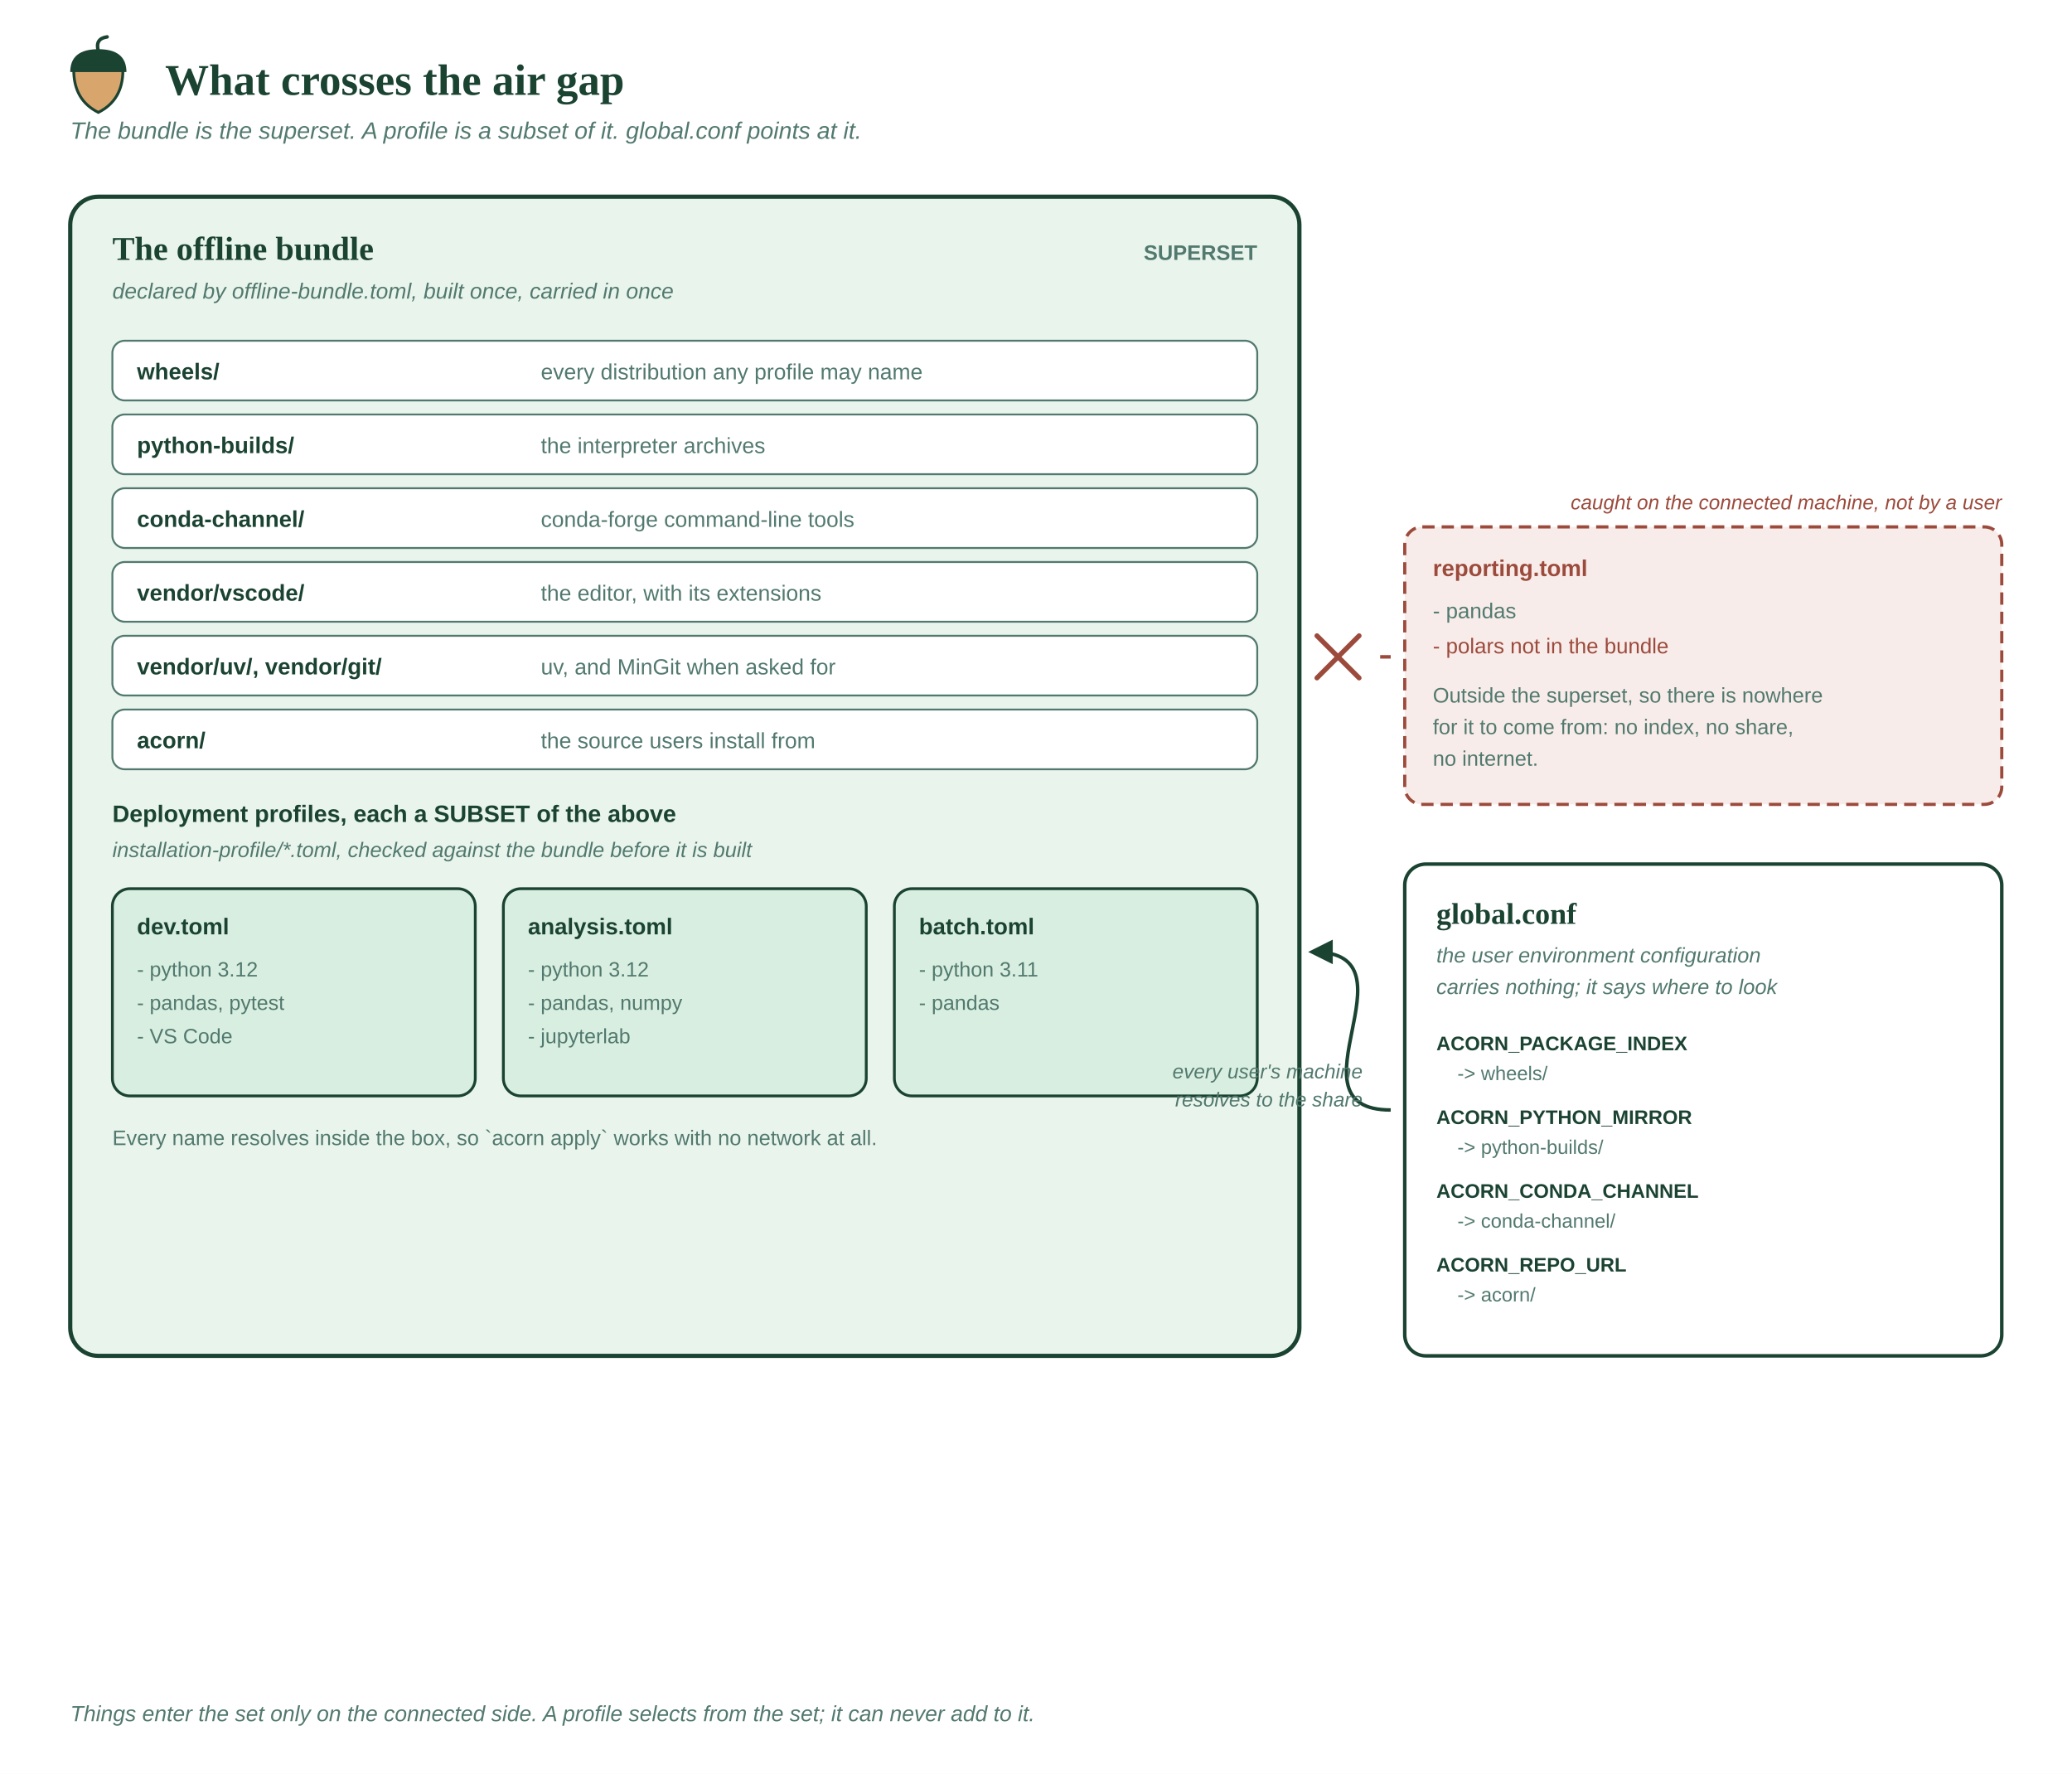
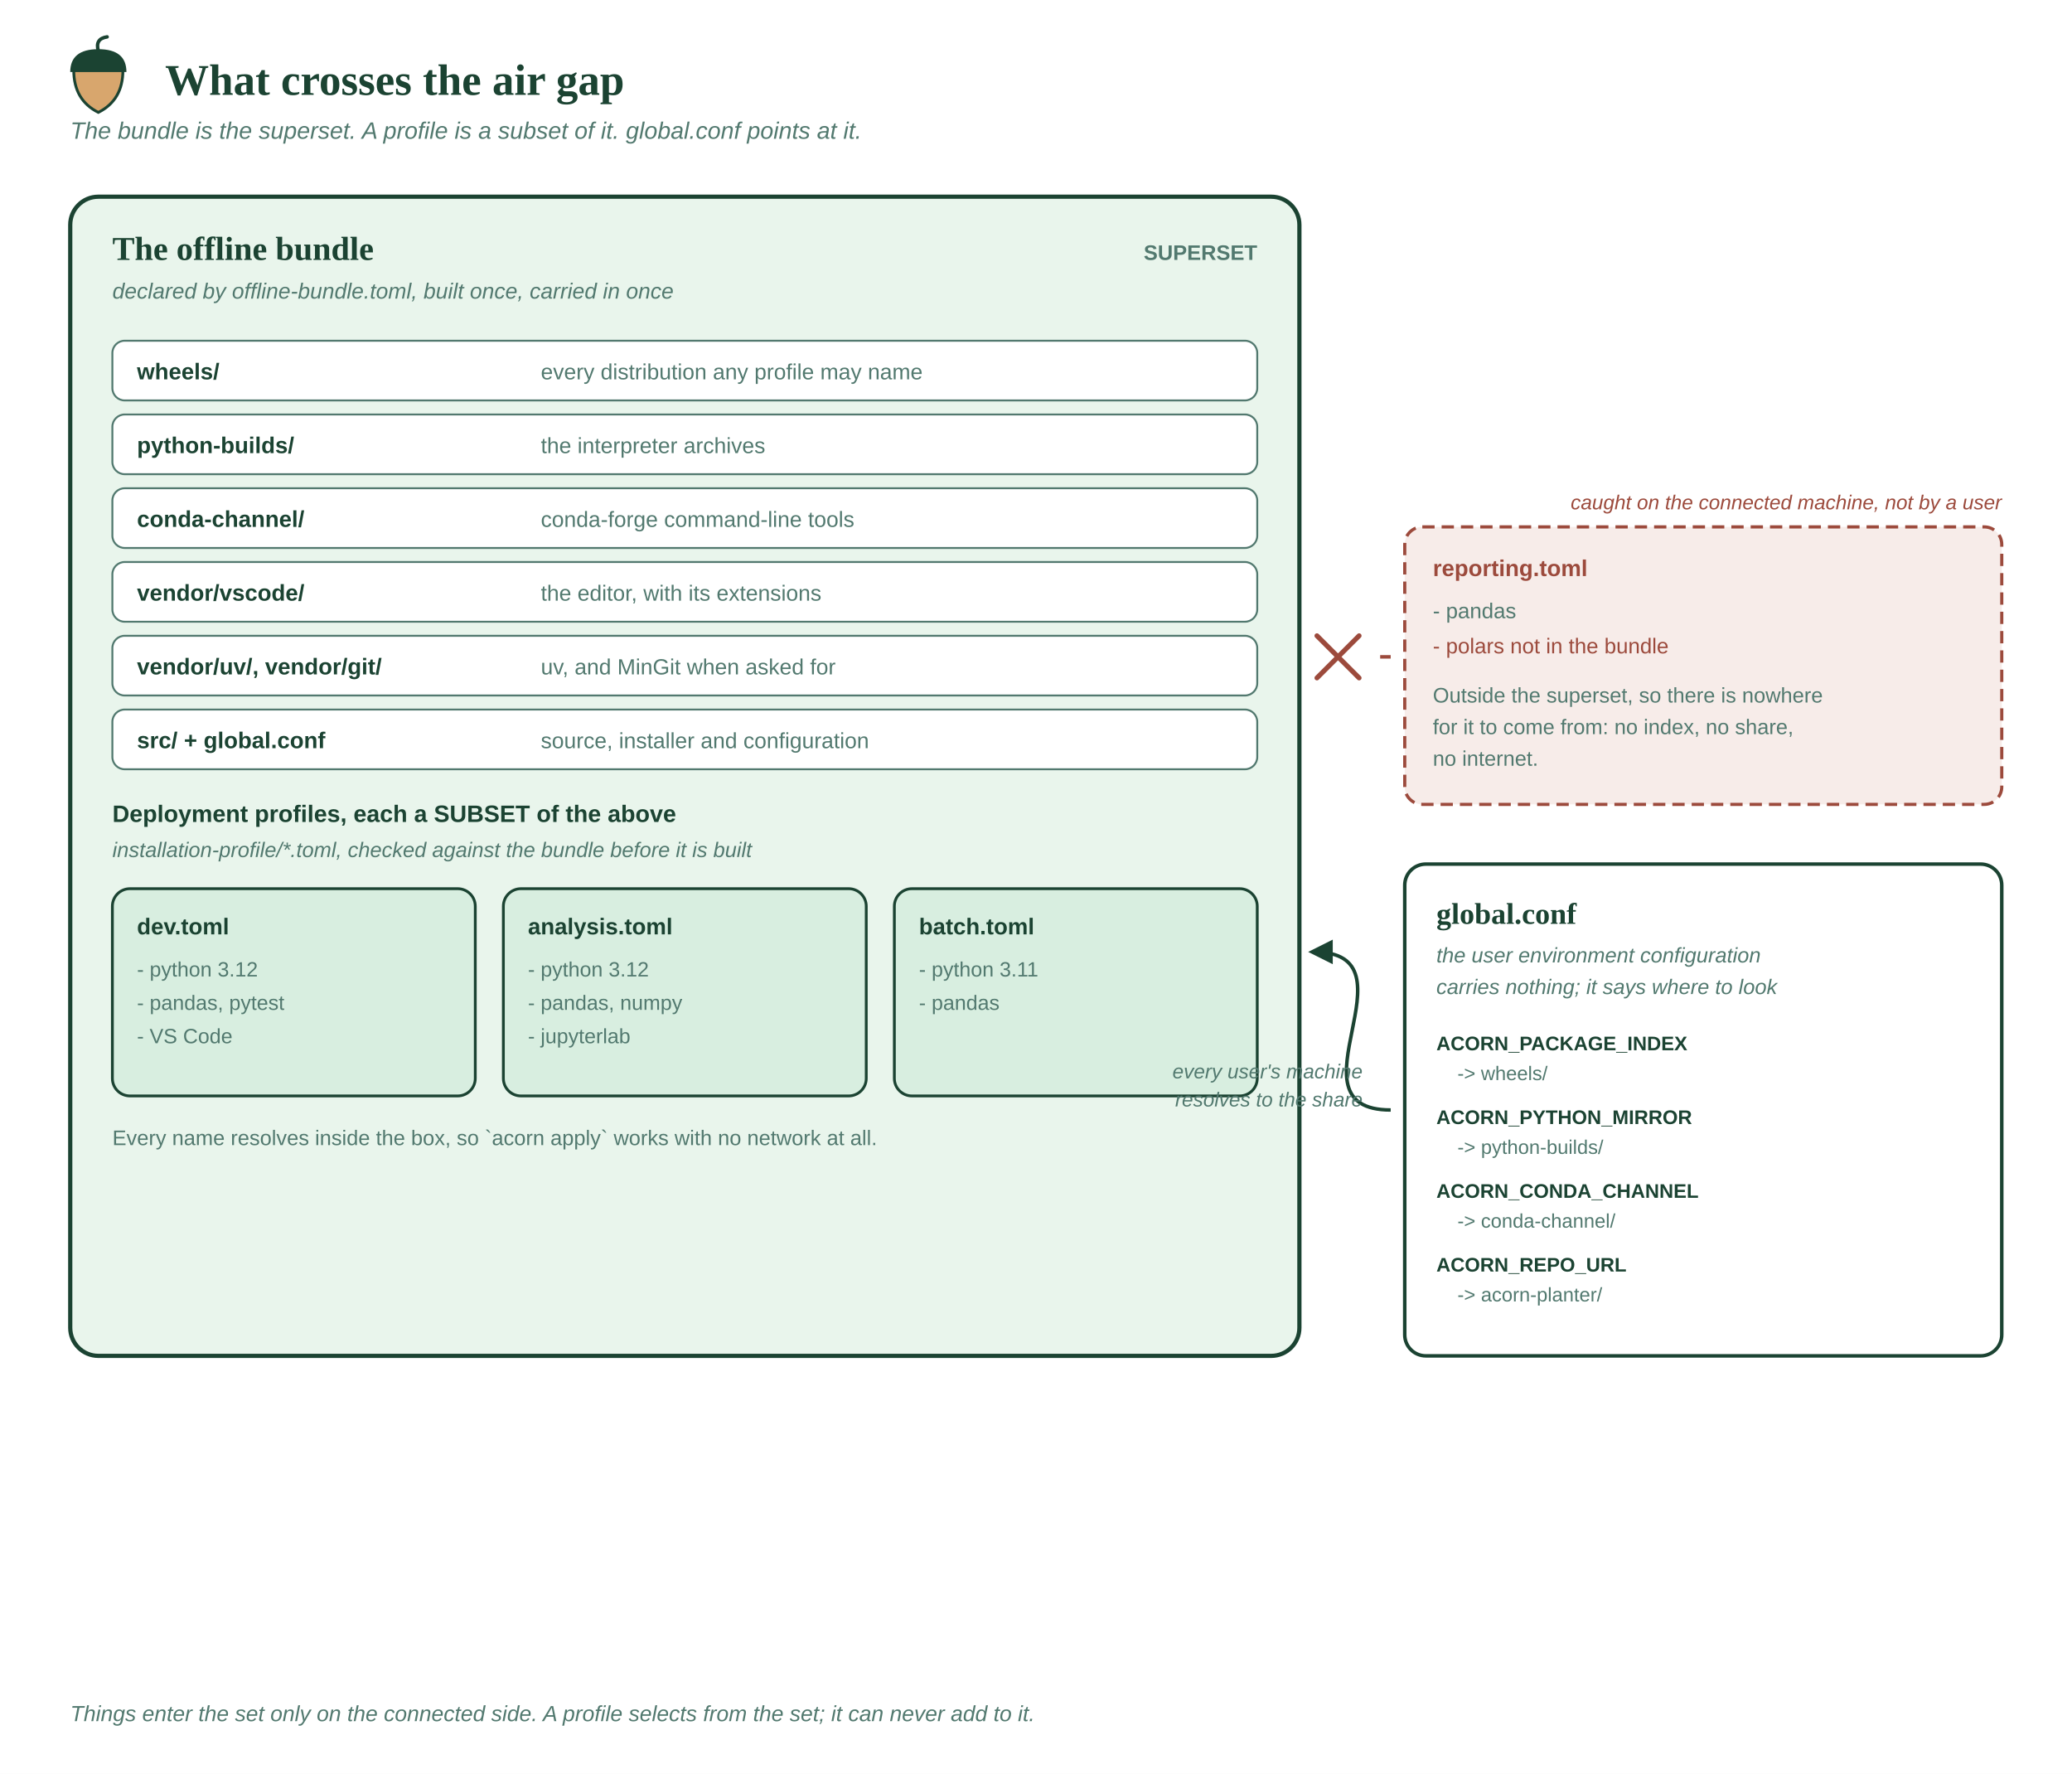
<svg xmlns="http://www.w3.org/2000/svg" width="1180" height="1010" viewBox="0 0 1180 1010" role="img" aria-label="The offline bundle as the superset of everything on the air-gapped network, with deployment profiles drawn as subsets inside it, a profile that asks for more drawn outside it, and global.conf outside pointing in.">
  <rect width="1180" height="1010" fill="#FFFFFF" />
  <defs>
    <style>
      .head  { font-family: Georgia, 'Times New Roman', serif; }
      .body  { font-family: Arial, Helvetica, sans-serif; }
      .fg    { fill: #1B4332; }
      .fw    { fill: #FFFFFF; }
      .fmute { fill: #52796F; }
    </style>
    <marker id="arrow" markerWidth="7" markerHeight="7" refX="5.5" refY="3.5" orient="auto">
      <path d="M0,0 L7,3.5 L0,7 Z" fill="#1B4332" />
    </marker>
    <symbol id="ic-cloud" viewBox="0 0 24 24">
      <path d="M6.5 18 C3.5 18 2 15.8 2 13.8 C2 11.6 3.8 10 5.8 10.1 C6.4 7.6 8.7 6 11.2 6.3 C13.6 6.6 15.4 8.6 15.5 11 C17.9 11.1 20 13 20 15.3 C20 17.4 18.2 18 17 18 Z" fill="none" stroke="currentColor" stroke-width="1.6" stroke-linejoin="round" />
    </symbol>
    <symbol id="ic-box" viewBox="0 0 24 24">
      <path d="M3 8 L12 4 L21 8 L12 12 Z" fill="none" stroke="currentColor" stroke-width="1.6" stroke-linejoin="round" />
      <path d="M3 8 V17 L12 21 V12" fill="none" stroke="currentColor" stroke-width="1.6" stroke-linejoin="round" />
      <path d="M21 8 V17 L12 21" fill="none" stroke="currentColor" stroke-width="1.6" stroke-linejoin="round" />
    </symbol>
    <symbol id="ic-server" viewBox="0 0 24 24">
      <rect x="3" y="4" width="18" height="6" rx="1.3" fill="none" stroke="currentColor" stroke-width="1.6" />
      <rect x="3" y="14" width="18" height="6" rx="1.3" fill="none" stroke="currentColor" stroke-width="1.6" />
      <circle cx="7" cy="7" r="1" fill="currentColor" />
      <circle cx="7" cy="17" r="1" fill="currentColor" />
    </symbol>
    <symbol id="ic-monitor" viewBox="0 0 24 24">
      <rect x="2.5" y="4" width="19" height="13" rx="1.4" fill="none" stroke="currentColor" stroke-width="1.6" />
      <line x1="8" y1="21" x2="16" y2="21" stroke="currentColor" stroke-width="1.6" stroke-linecap="round" />
      <line x1="12" y1="17" x2="12" y2="21" stroke="currentColor" stroke-width="1.6" stroke-linecap="round" />
    </symbol>
    <symbol id="ic-folder" viewBox="0 0 24 24">
      <path d="M3 6.5 C3 5.7 3.7 5 4.5 5 H9.5 L11.5 7.5 H19.5 C20.3 7.5 21 8.2 21 9 V17.5 C21 18.3 20.3 19 19.5 19 H4.5 C3.7 19 3 18.3 3 17.5 Z" fill="none" stroke="currentColor" stroke-width="1.6" stroke-linejoin="round" />
    </symbol>
    <symbol id="ic-doc" viewBox="0 0 24 24">
      <path d="M6 3 H14 L19 8 V20 C19 20.6 18.6 21 18 21 H6 C5.4 21 5 20.6 5 20 V4 C5 3.4 5.4 3 6 3 Z" fill="none" stroke="currentColor" stroke-width="1.6" stroke-linejoin="round" />
      <path d="M14 3 V8 H19" fill="none" stroke="currentColor" stroke-width="1.6" stroke-linejoin="round" />
      <line x1="8" y1="12" x2="16" y2="12" stroke="currentColor" stroke-width="1.4" stroke-linecap="round" />
      <line x1="8" y1="15.5" x2="16" y2="15.5" stroke="currentColor" stroke-width="1.4" stroke-linecap="round" />
      <line x1="8" y1="19" x2="12.5" y2="19" stroke="currentColor" stroke-width="1.4" stroke-linecap="round" />
    </symbol>
    <symbol id="ic-terminal" viewBox="0 0 24 24">
      <rect x="2.5" y="4" width="19" height="16" rx="1.6" fill="none" stroke="currentColor" stroke-width="1.6" />
      <path d="M6.5 9 L10.5 12 L6.5 15" fill="none" stroke="currentColor" stroke-width="1.6" stroke-linecap="round" stroke-linejoin="round" />
      <line x1="12" y1="15" x2="17" y2="15" stroke="currentColor" stroke-width="1.6" stroke-linecap="round" />
    </symbol>
  </defs>
  <g transform="translate(40,20)">
    <path d="M2 20 Q2 37 16 44 Q30 37 30 20 Z" fill="#D8A66D" stroke="#1B4332" stroke-width="1.6" />
    <path d="M0 21 Q0 8 16 8 Q32 8 32 21 Z" fill="#1B4332" />
    <path d="M16 9 Q14 2 21 1" stroke="#1B4332" stroke-width="2" stroke-linecap="round" fill="none" />
  </g>
  <text x="94" y="54" class="head fg" font-size="25" font-weight="700">What crosses the air gap</text>
  <text x="40" y="79" class="body fmute" font-size="13.5" font-style="italic">The bundle is the superset. A profile is a subset of it. global.conf points at it.</text>
  <rect x="40" y="112" width="700" height="660" rx="16" fill="#E9F5EC" stroke="#1B4332" stroke-width="2.4" />
  <text x="64" y="148" class="head fg" font-size="19" font-weight="700">The offline bundle</text>
  <text x="64" y="170" class="body fmute" font-size="12.5" font-style="italic">declared by offline-bundle.toml, built once, carried in once</text>
  <text x="716" y="148" class="body fmute" font-size="12" font-weight="700" text-anchor="end">SUPERSET</text>
  <rect x="64" y="194" width="652" height="34" rx="7" fill="#FFFFFF" stroke="#52796F" stroke-width="1.1" />
  <text x="78" y="216" class="body fg" font-size="13" font-weight="700" font-family="Consolas, 'SF Mono', Monaco, 'Courier New', monospace">wheels/</text>
  <text x="308" y="216" class="body fmute" font-size="12.5">every distribution any profile may name</text>
  <rect x="64" y="236" width="652" height="34" rx="7" fill="#FFFFFF" stroke="#52796F" stroke-width="1.1" />
  <text x="78" y="258" class="body fg" font-size="13" font-weight="700" font-family="Consolas, 'SF Mono', Monaco, 'Courier New', monospace">python-builds/</text>
  <text x="308" y="258" class="body fmute" font-size="12.5">the interpreter archives</text>
  <rect x="64" y="278" width="652" height="34" rx="7" fill="#FFFFFF" stroke="#52796F" stroke-width="1.1" />
  <text x="78" y="300" class="body fg" font-size="13" font-weight="700" font-family="Consolas, 'SF Mono', Monaco, 'Courier New', monospace">conda-channel/</text>
  <text x="308" y="300" class="body fmute" font-size="12.5">conda-forge command-line tools</text>
  <rect x="64" y="320" width="652" height="34" rx="7" fill="#FFFFFF" stroke="#52796F" stroke-width="1.1" />
  <text x="78" y="342" class="body fg" font-size="13" font-weight="700" font-family="Consolas, 'SF Mono', Monaco, 'Courier New', monospace">vendor/vscode/</text>
  <text x="308" y="342" class="body fmute" font-size="12.5">the editor, with its extensions</text>
  <rect x="64" y="362" width="652" height="34" rx="7" fill="#FFFFFF" stroke="#52796F" stroke-width="1.1" />
  <text x="78" y="384" class="body fg" font-size="13" font-weight="700" font-family="Consolas, 'SF Mono', Monaco, 'Courier New', monospace">vendor/uv/, vendor/git/</text>
  <text x="308" y="384" class="body fmute" font-size="12.5">uv, and MinGit when asked for</text>
  <rect x="64" y="404" width="652" height="34" rx="7" fill="#FFFFFF" stroke="#52796F" stroke-width="1.1" />
-   <text x="78" y="426" class="body fg" font-size="13" font-weight="700" font-family="Consolas, 'SF Mono', Monaco, 'Courier New', monospace">acorn/</text>
-   <text x="308" y="426" class="body fmute" font-size="12.5">the source users install from</text>
+   <text x="78" y="426" class="body fg" font-size="13" font-weight="700" font-family="Consolas, 'SF Mono', Monaco, 'Courier New', monospace">src/ + global.conf</text>
+   <text x="308" y="426" class="body fmute" font-size="12.5">source, installer and configuration</text>
  <text x="64" y="468" class="body fg" font-size="13.5" font-weight="700">Deployment profiles, each a SUBSET of the above</text>
  <text x="64" y="488" class="body fmute" font-size="12" font-style="italic">installation-profile/*.toml, checked against the bundle before it is built</text>
  <rect x="64.0" y="506" width="206.667" height="118" rx="10" fill="#D8EEE0" stroke="#1B4332" stroke-width="1.6" />
  <text x="78.0" y="532" class="body fg" font-size="13" font-weight="700" font-family="Consolas, 'SF Mono', Monaco, 'Courier New', monospace">dev.toml</text>
  <text x="78.0" y="556" class="body fmute" font-size="11.8">- python 3.12</text>
  <text x="78.0" y="575" class="body fmute" font-size="11.8">- pandas, pytest</text>
  <text x="78.0" y="594" class="body fmute" font-size="11.8">- VS Code</text>
  <rect x="286.667" y="506" width="206.667" height="118" rx="10" fill="#D8EEE0" stroke="#1B4332" stroke-width="1.6" />
  <text x="300.667" y="532" class="body fg" font-size="13" font-weight="700" font-family="Consolas, 'SF Mono', Monaco, 'Courier New', monospace">analysis.toml</text>
  <text x="300.667" y="556" class="body fmute" font-size="11.8">- python 3.12</text>
  <text x="300.667" y="575" class="body fmute" font-size="11.8">- pandas, numpy</text>
  <text x="300.667" y="594" class="body fmute" font-size="11.8">- jupyterlab</text>
  <rect x="509.333" y="506" width="206.667" height="118" rx="10" fill="#D8EEE0" stroke="#1B4332" stroke-width="1.6" />
  <text x="523.333" y="532" class="body fg" font-size="13" font-weight="700" font-family="Consolas, 'SF Mono', Monaco, 'Courier New', monospace">batch.toml</text>
  <text x="523.333" y="556" class="body fmute" font-size="11.8">- python 3.11</text>
  <text x="523.333" y="575" class="body fmute" font-size="11.8">- pandas</text>
  <text x="64" y="652" class="body fmute" font-size="12">Every name resolves inside the box, so `acorn apply` works with no network at all.</text>
  <rect x="800" y="300" width="340" height="158" rx="10" fill="#F7ECE9" stroke="#9C4A3C" stroke-width="1.8" stroke-dasharray="7 4" />
  <text x="816" y="328" class="body" font-size="13" font-weight="700" font-family="Consolas, 'SF Mono', Monaco, 'Courier New', monospace" fill="#9C4A3C">reporting.toml</text>
  <text x="816" y="352" class="body fmute" font-size="12.2">- pandas</text>
  <text x="816" y="372" class="body" font-size="12.2" fill="#9C4A3C">- polars      not in the bundle</text>
  <text x="816" y="400" class="body fmute" font-size="12">Outside the superset, so there is nowhere</text>
  <text x="816" y="418" class="body fmute" font-size="12">for it to come from: no index, no share,</text>
  <text x="816" y="436" class="body fmute" font-size="12">no internet.</text>
  <path d="M792 374 L786 374" stroke="#9C4A3C" stroke-width="2" stroke-dasharray="6 4" fill="none" />
  <path d="M774 362 L750 386 M750 362 L774 386" stroke="#9C4A3C" stroke-width="2.8" stroke-linecap="round" />
  <text x="1140" y="290" class="body" font-size="11.5" text-anchor="end" font-style="italic" fill="#9C4A3C">caught on the connected machine, not by a user</text>
  <rect x="800" y="492" width="340" height="280" rx="12" fill="#FFFFFF" stroke="#1B4332" stroke-width="2" />
  <text x="818" y="526" class="head fg" font-size="17" font-weight="700">global.conf</text>
  <text x="818" y="548" class="body fmute" font-size="12" font-style="italic">the user environment configuration</text>
  <text x="818" y="566" class="body fmute" font-size="12" font-style="italic">carries nothing; it says where to look</text>
  <text x="818" y="598" class="body fg" font-size="11.2" font-weight="700" font-family="Consolas, 'SF Mono', Monaco, 'Courier New', monospace">ACORN_PACKAGE_INDEX</text>
  <text x="830" y="615" class="body fmute" font-size="11.2" font-family="Consolas, 'SF Mono', Monaco, 'Courier New', monospace">-&gt; wheels/</text>
  <text x="818" y="640" class="body fg" font-size="11.2" font-weight="700" font-family="Consolas, 'SF Mono', Monaco, 'Courier New', monospace">ACORN_PYTHON_MIRROR</text>
  <text x="830" y="657" class="body fmute" font-size="11.2" font-family="Consolas, 'SF Mono', Monaco, 'Courier New', monospace">-&gt; python-builds/</text>
  <text x="818" y="682" class="body fg" font-size="11.2" font-weight="700" font-family="Consolas, 'SF Mono', Monaco, 'Courier New', monospace">ACORN_CONDA_CHANNEL</text>
  <text x="830" y="699" class="body fmute" font-size="11.2" font-family="Consolas, 'SF Mono', Monaco, 'Courier New', monospace">-&gt; conda-channel/</text>
  <text x="818" y="724" class="body fg" font-size="11.2" font-weight="700" font-family="Consolas, 'SF Mono', Monaco, 'Courier New', monospace">ACORN_REPO_URL</text>
-   <text x="830" y="741" class="body fmute" font-size="11.2" font-family="Consolas, 'SF Mono', Monaco, 'Courier New', monospace">-&gt; acorn/</text>
+   <text x="830" y="741" class="body fmute" font-size="11.2" font-family="Consolas, 'SF Mono', Monaco, 'Courier New', monospace">-&gt; acorn-planter/</text>
  <path d="M792 632 C730 632 810 542 748 542" stroke="#1B4332" stroke-width="2" fill="none" marker-end="url(#arrow)" />
  <text x="776" y="614" class="body fmute" font-size="11.5" text-anchor="end" font-style="italic">every user's machine</text>
  <text x="776" y="630" class="body fmute" font-size="11.5" text-anchor="end" font-style="italic">resolves to the share</text>
  <text x="40" y="980" class="body fmute" font-size="12.5" font-style="italic">Things enter the set only on the connected side. A profile selects from the set; it can never add to it.</text>
</svg>
